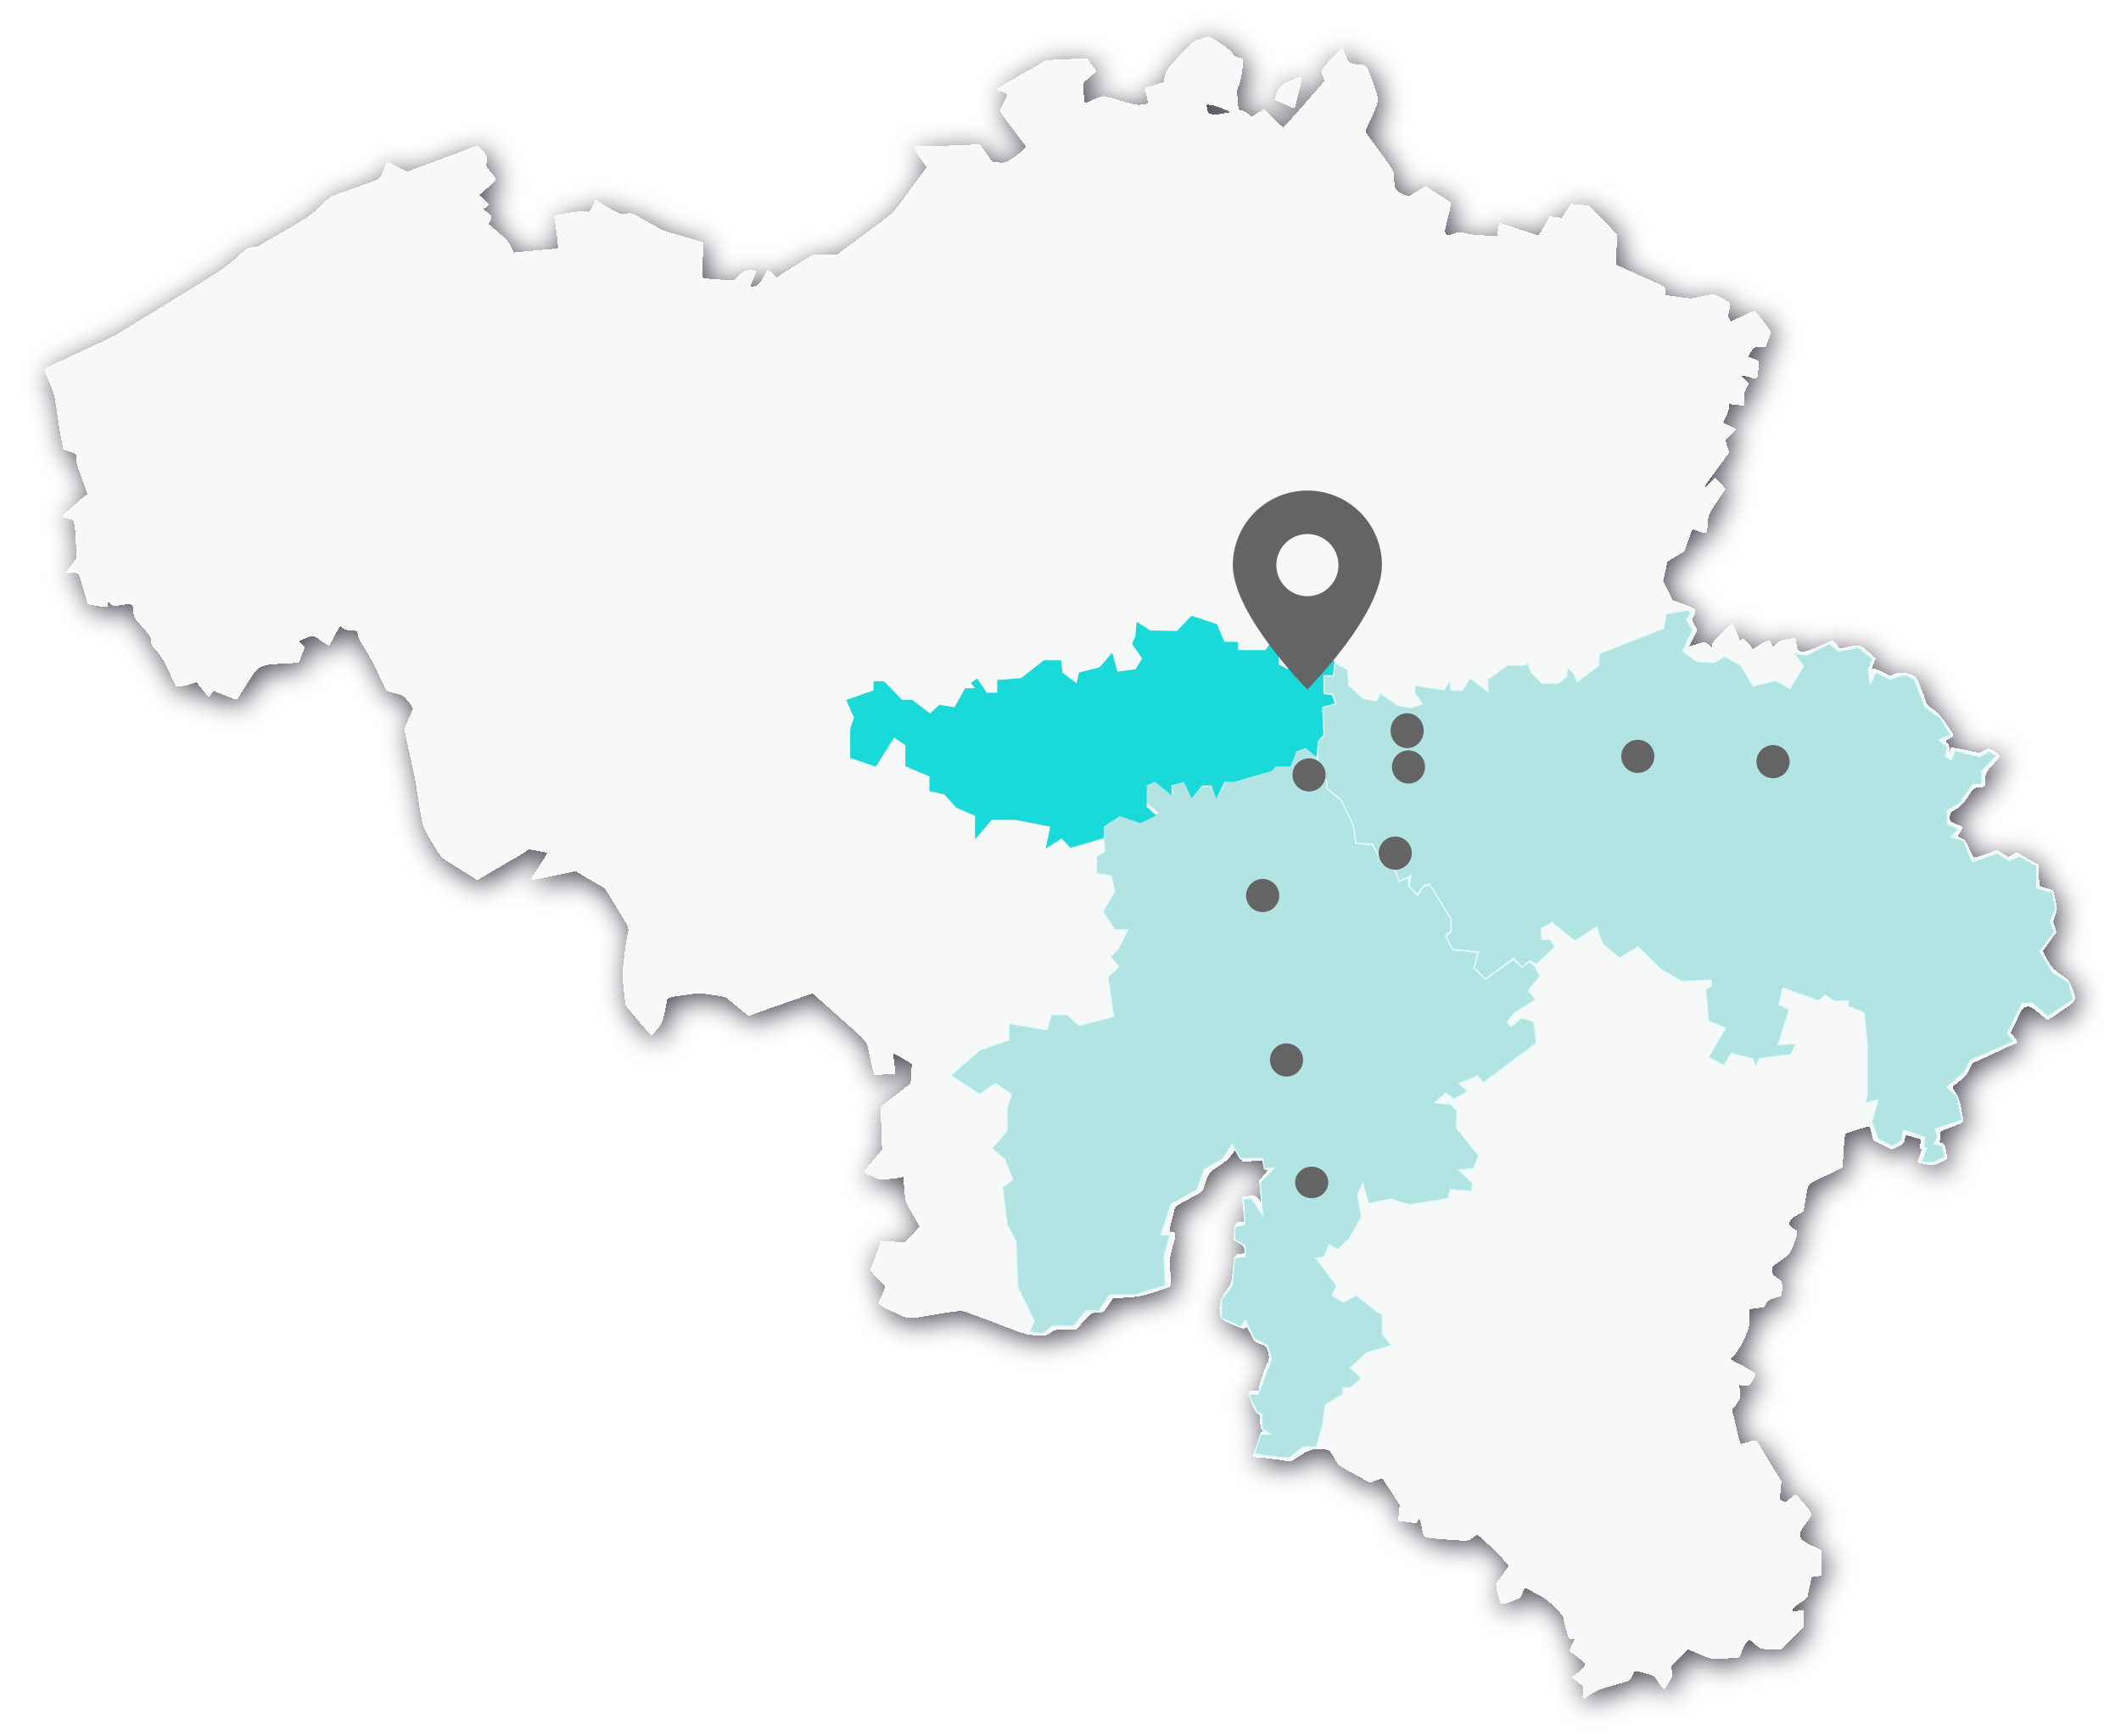
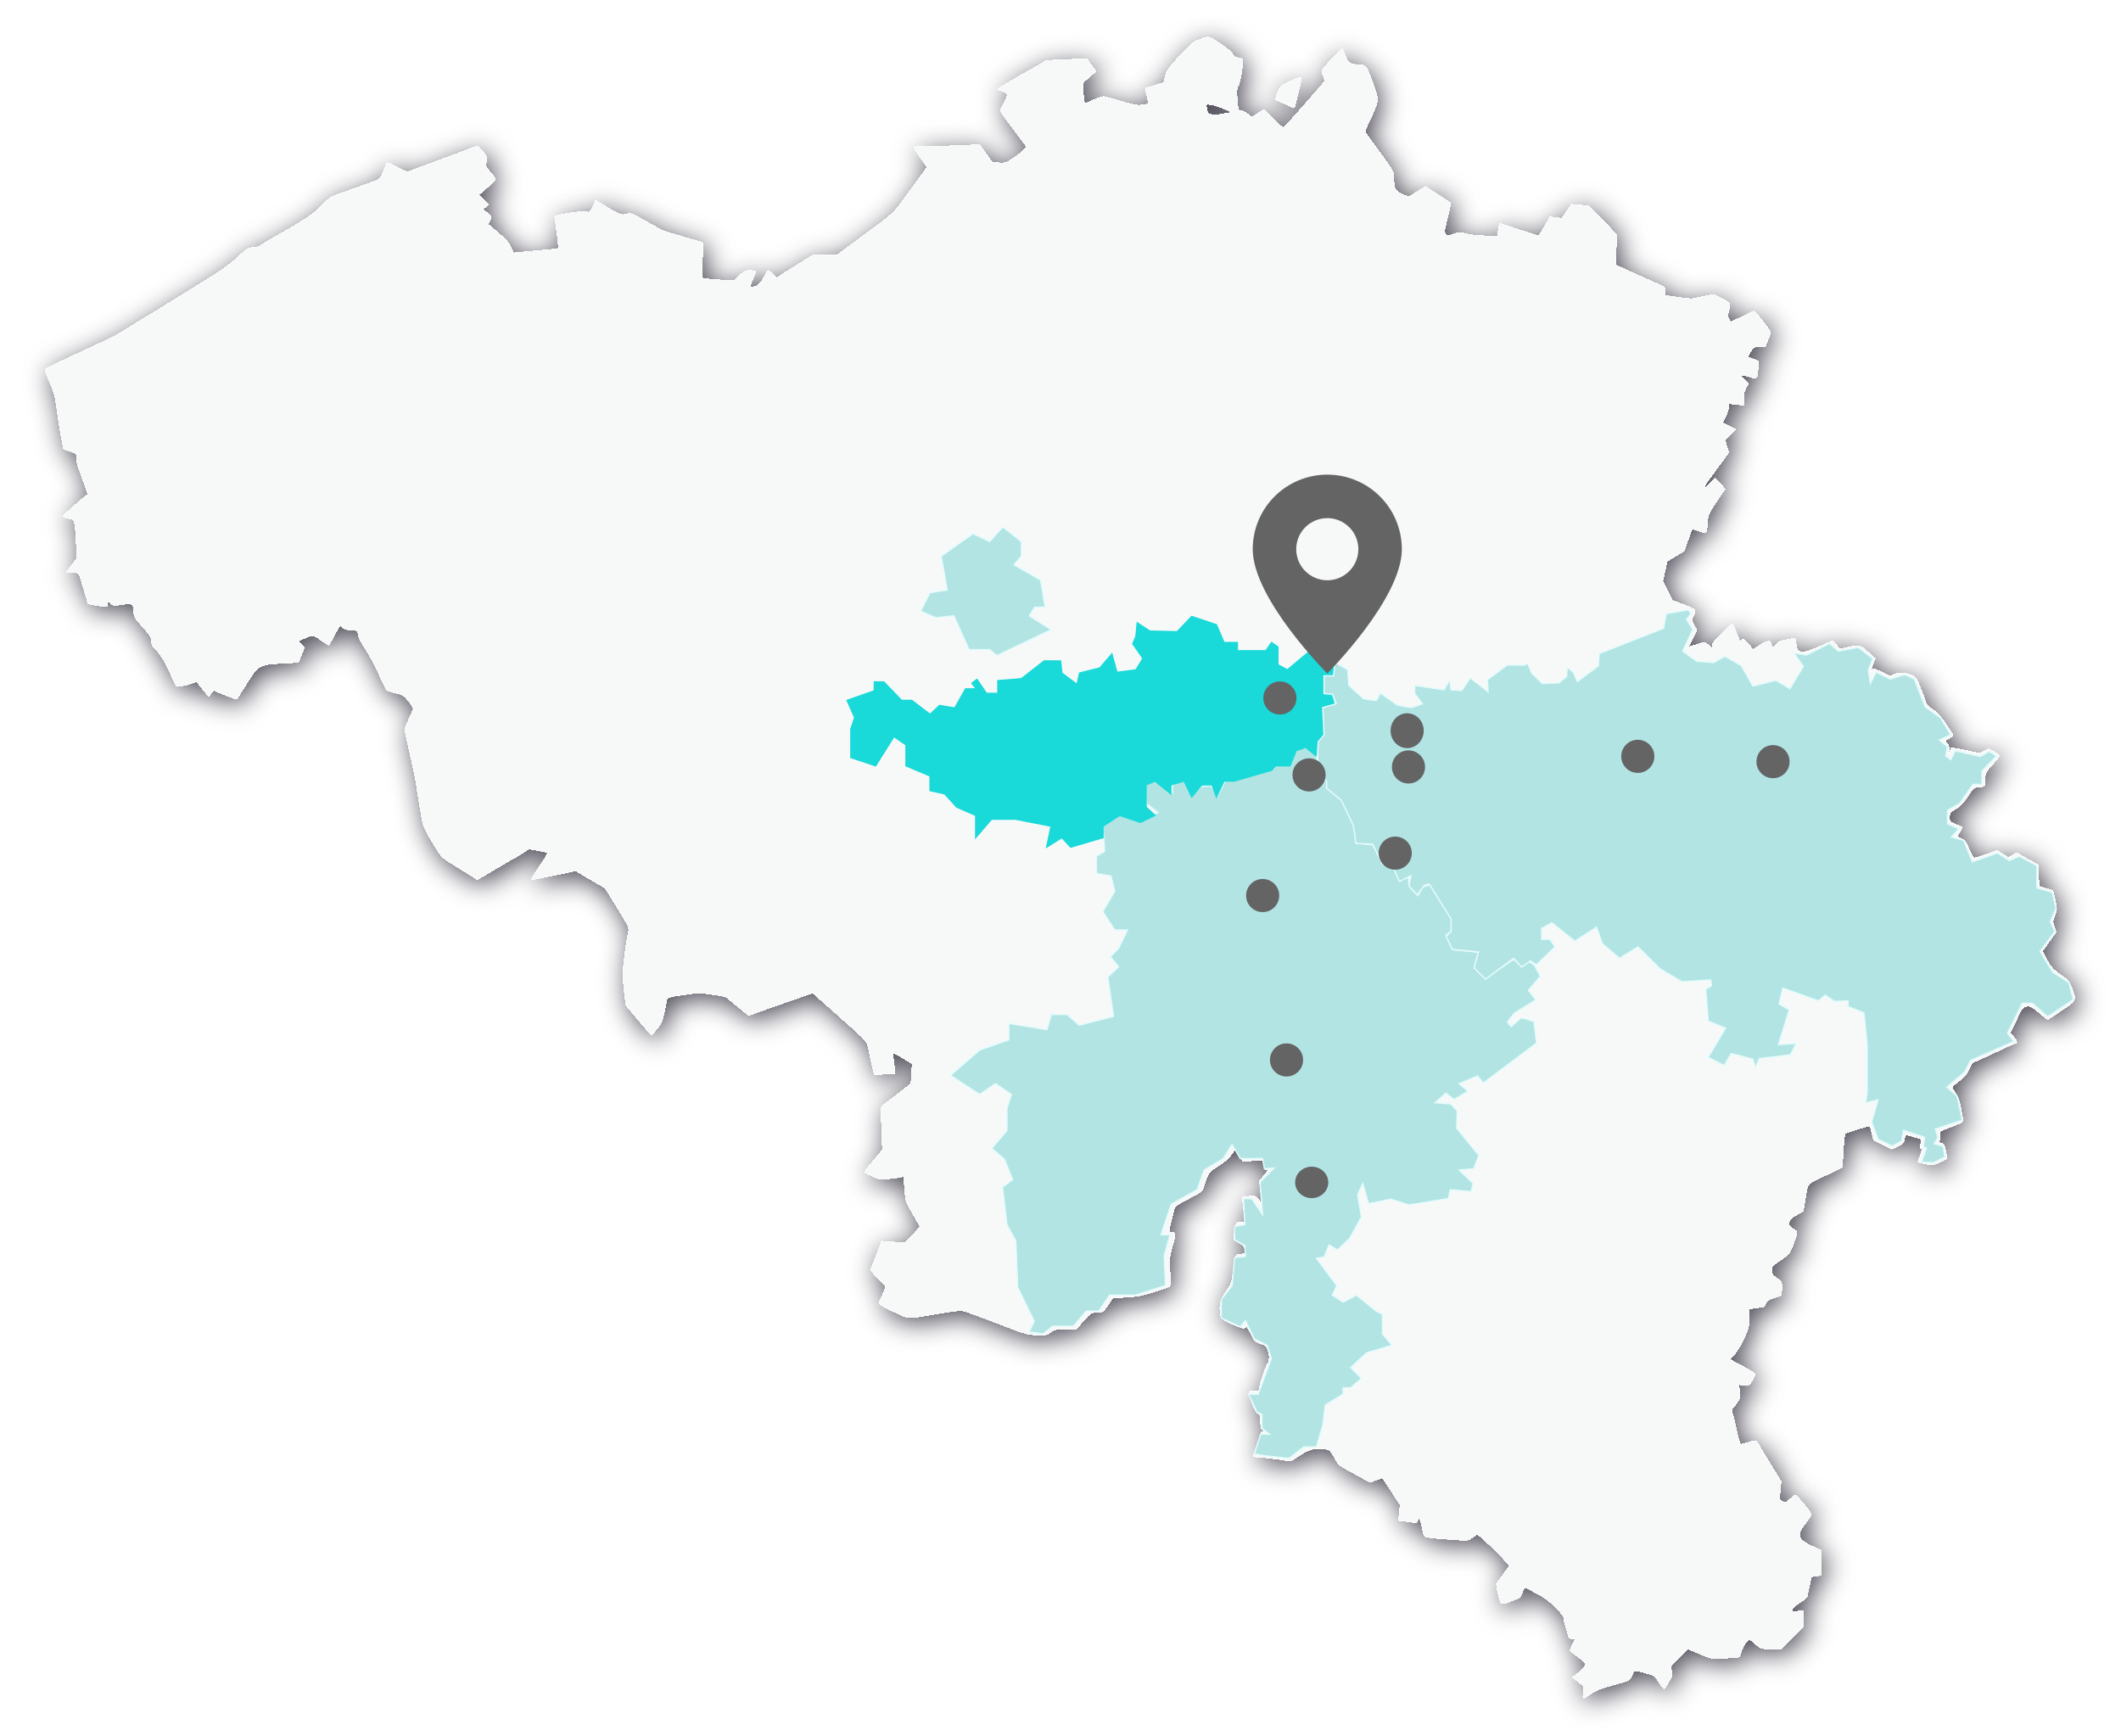
<svg xmlns="http://www.w3.org/2000/svg" width="1600" height="1309" viewBox="0 0 1600 1309" fill="none">
-   <g filter="url(#filter0_d_570_11)">
+   <g filter="url(#filter0_d_816_55)">
    <path fill-rule="evenodd" clip-rule="evenodd" d="M964 69.238C965.452 65.436 966.259 64.726 972.375 61.865C979.878 58.357 981.537 57.972 981.536 59.739C981.535 60.992 976.748 80.865 976.349 81.275C976.223 81.405 973.455 80.221 970.199 78.643C966.943 77.064 963.854 75.774 963.336 75.774C961.989 75.774 962.166 74.043 964 69.238Z" fill="#F7F9F9" />
    <path fill-rule="evenodd" clip-rule="evenodd" d="M904.145 30.159C899.934 31.849 897.337 34.057 889.65 42.482C881.768 51.123 880.103 53.509 879.132 57.562L877.977 62.375L871.134 64.423C867.37 65.55 864.187 66.55 864.06 66.647C863.933 66.743 864.482 69.329 865.279 72.392C866.078 75.455 866.563 78.129 866.358 78.333C866.153 78.538 863.879 78.955 861.304 79.259C857.558 79.704 854.409 79.124 845.553 76.358C839.464 74.458 833.585 72.902 832.487 72.902C831.39 72.902 827.705 74.152 824.299 75.681L818.106 78.46L817.51 74.112C816.656 67.88 816.775 61.627 817.755 61.255C818.218 61.08 820.394 59.301 822.591 57.303L826.586 53.671L823.19 49.044L819.795 44.418L804.716 44.901C796.422 45.166 789.206 45.717 788.679 46.125C788.153 46.532 785.531 48.092 782.854 49.593C764.224 60.031 752.794 66.772 752.791 67.322C752.79 67.674 754.05 68.241 755.593 68.58C760.554 69.669 760.907 71.189 757.64 77.386C756.027 80.448 754.705 83.254 754.704 83.622C754.703 83.989 759.186 90.236 764.666 97.502L774.631 110.715L772.328 113.156C771.061 114.498 767.546 117.298 764.517 119.378C759.511 122.815 758.529 123.134 753.745 122.879L748.481 122.598L743.695 115.827L738.91 109.055L728.382 109.641C722.591 109.963 711.5 110.23 703.736 110.232C693.9 110.235 689.619 110.564 689.619 111.316C689.619 111.91 691.772 115.3 694.404 118.852C697.036 122.403 699.19 125.657 699.19 126.082C699.19 126.508 696.894 129.902 694.087 133.624C691.281 137.346 685.605 145.048 681.471 150.74C674.026 160.993 673.758 161.235 652.648 176.826L631.34 192.563H622.271H613.201L605.229 197.47C600.845 200.169 594.687 204.04 591.546 206.071L585.834 209.765L582.707 206.734C580.987 205.067 579.429 203.889 579.243 204.116C579.058 204.343 577.541 206.957 575.871 209.924C572.97 215.081 571.095 216.449 566.882 216.482C565.389 216.494 565.462 215.946 567.6 211.112C568.909 208.15 569.98 205.35 569.98 204.889C569.98 204.428 568.167 204.051 565.949 204.051C562.527 204.051 561.321 204.635 557.979 207.916L554.042 211.782L542.46 211.127C536.09 210.767 530.425 210.193 529.872 209.85C529.174 209.419 529.146 205.287 529.781 196.407C530.284 189.355 530.525 183.414 530.315 183.205C530.105 182.995 528.499 182.451 526.747 181.997C524.994 181.543 520.546 180.239 516.861 179.101C513.176 177.963 507.792 176.388 504.897 175.602C502.002 174.816 499.202 173.85 498.676 173.456C498.149 173.061 494.704 171.112 491.019 169.124C487.334 167.137 482.433 164.415 480.126 163.077C476.456 160.947 475.479 160.765 472.283 161.618C468.496 162.63 466.666 161.847 452.507 153.159L449.409 151.258L448.235 153.961C445.79 159.599 444.548 160.957 442.827 159.881C440.875 158.663 418.173 162.061 418.461 163.53C419.415 168.398 421.664 187.103 421.336 187.431C421.101 187.666 415.796 188.267 409.545 188.768C403.294 189.27 395.745 189.949 392.771 190.277L387.362 190.874L385.447 186.544C384.093 183.482 381.282 180.309 375.853 175.715L368.174 169.216L369.657 166.349C371.122 163.513 371.099 163.449 367.579 160.625L364.019 157.769L366.264 156.071L368.509 154.373L364.858 150.629L361.206 146.884L367.49 141.366C370.946 138.332 373.773 135.532 373.773 135.144C373.773 134.755 371.987 132.409 369.805 129.929C366.074 125.69 365.896 125.225 366.834 122.166C367.751 119.178 367.556 118.557 364.454 114.575C362.595 112.188 360.674 110.236 360.184 110.236C359.694 110.236 357.275 111.068 354.808 112.085C352.342 113.101 343.002 116.605 334.053 119.871C311.56 128.081 308.516 129.238 307.977 129.776C307.718 130.035 304.122 128.544 299.984 126.464C295.846 124.383 292.295 122.681 292.09 122.681C291.886 122.681 290.794 125.218 289.664 128.318C287.319 134.752 286.828 135.257 280.934 137.318C278.565 138.146 273.612 139.94 269.927 141.304C266.242 142.668 259.997 144.891 256.049 146.244C249.701 148.419 248.151 149.464 242.649 155.276C236.693 161.568 229.714 166.173 205.322 179.903C202.953 181.236 199.515 183.338 197.683 184.574C195.637 185.951 192.944 186.819 190.711 186.819C187.493 186.819 186.156 187.677 179.142 194.238C173.595 199.427 166.339 204.633 155.007 211.555C146.095 216.998 132.343 225.5 124.447 230.448C116.551 235.396 109.229 239.884 108.176 240.422C107.123 240.959 102.17 243.99 97.169 247.157C88.198 252.839 85.411 254.309 71.311 260.801C67.371 262.616 60.703 265.711 56.492 267.682C52.281 269.652 45.498 272.824 41.418 274.732C37.337 276.639 34 278.64 34 279.176C34 279.713 35.699 284.029 37.776 288.769C40.899 295.897 41.826 299.537 43.139 309.831C44.012 316.676 45.459 325.937 46.354 330.413L47.981 338.55L52.955 340.345C57.763 342.08 57.928 342.261 57.928 345.787C57.928 347.792 58.401 350.647 58.979 352.129C61.128 357.643 66.459 372.931 66.265 373.022C64.508 373.853 47.878 388.475 47.878 389.19C47.878 389.736 49.657 390.534 51.833 390.965C56.563 391.9 56.573 391.932 57.528 409.116L58.195 421.12L54.266 426.263L50.338 431.407L54.952 431.691C59.473 431.97 59.589 432.056 60.738 435.999C61.382 438.212 62.947 443.477 64.216 447.7L66.523 455.377L72.728 456.555C80.716 458.07 80.898 458.057 80.898 455.977C80.898 453.219 81.952 452.853 83.695 455.006C85.195 456.858 85.719 456.919 91.894 455.957C99.863 454.717 100.998 455.366 100.998 461.163C100.998 464.954 101.581 465.968 107.675 472.773C113.257 479.004 114.357 480.785 114.375 483.624C114.392 486.339 115.189 487.778 118.347 490.803C121.89 494.198 125.526 500.769 131.683 514.906C132.956 517.828 133.233 517.961 136.873 517.394C138.987 517.065 142.44 516.195 144.546 515.46L148.374 514.125L151.246 517.705C152.825 519.674 154.864 522.171 155.779 523.253L157.441 525.221L159.244 522.92L161.048 520.617L169.452 524.083C174.074 525.989 178.122 527.383 178.448 527.182C178.774 526.98 182.212 521.7 186.087 515.447C194.673 501.596 195.354 501.212 213.043 500.26L225.071 499.613L227.353 493.867L229.636 488.119L227.024 485.872L224.413 483.626L228.028 482.083C236.51 478.463 235.821 478.438 241.869 482.589C244.964 484.713 247.691 486.451 247.93 486.451C248.169 486.451 249.628 483.973 251.172 480.946C252.716 477.918 254.622 474.586 255.407 473.54C256.803 471.679 256.876 471.677 258.815 473.432C260.117 474.61 262.361 475.263 265.362 475.334C269.818 475.439 269.935 475.518 270.234 478.655C270.415 480.546 272.34 484.441 274.913 488.122C277.317 491.563 281.819 499.809 284.919 506.448C288.018 513.087 290.905 519.153 291.333 519.926C291.762 520.7 294.873 521.933 298.247 522.665C303.768 523.865 304.766 524.465 308.211 528.659C310.317 531.223 311.9 534.033 311.73 534.902C311.558 535.772 309.992 539.472 308.248 543.123C305.177 549.553 305.115 549.918 306.283 554.723C306.945 557.451 308.238 563.345 309.155 567.82C310.072 572.295 311.442 578.542 312.198 581.701C312.955 584.86 313.95 590.245 314.411 593.667C314.872 597.089 316.175 605.274 317.309 611.855C319.327 623.589 319.499 624.042 326.177 635.144C332.822 646.194 333.173 646.584 340.698 651.259C344.939 653.895 351.046 657.699 354.267 659.712L360.124 663.374L369.415 657.957C374.526 654.977 380.289 651.562 382.223 650.366C384.155 649.171 386.383 647.904 387.173 647.553C387.962 647.2 390.938 645.43 393.784 643.617L398.96 640.321L405.748 641.519C409.482 642.177 412.838 642.893 413.208 643.109C413.577 643.324 410.9 647.884 407.259 653.24C403.619 658.596 400.789 663.128 400.972 663.312C401.283 663.622 410.498 661.857 427.233 658.284L434.275 656.78L445.418 663.305L456.563 669.831L465.722 684.639C474.248 698.427 474.827 699.678 474.109 702.798C472.512 709.732 470 729.34 470.001 734.867C470.001 738.026 470.504 744.559 471.121 749.384L472.24 758.159L481.482 769.248C486.565 775.348 491.005 780.331 491.35 780.321C492.154 780.299 497.583 773.748 498.873 771.244C499.859 769.329 501.407 762.878 502.479 756.22C503.144 752.092 502.929 752.184 516.709 750.164C525.026 748.945 528.539 748.847 534.415 749.673C546.878 751.424 547.579 751.595 549.474 753.334C550.488 754.265 554.365 757.478 558.091 760.476L564.865 765.928L571.491 763.483C575.134 762.138 581.131 760.021 584.815 758.778C588.5 757.535 596.362 754.797 602.285 752.693L613.055 748.866L629.458 763.406C656.62 787.481 653.835 784.159 656.092 795.176C657.171 800.441 658.411 806.041 658.849 807.621L659.643 810.493L667.214 810.172C671.377 809.996 674.926 809.71 675.1 809.536C675.275 809.362 674.917 805.916 674.305 801.877C673.692 797.838 673.349 794.377 673.541 794.185C673.916 793.809 675.165 794.463 683.076 799.176L688.183 802.218L687.704 809.843L687.226 817.468L677.176 825.345C671.649 829.678 666.525 833.456 665.789 833.742C664.678 834.171 664.561 837.086 665.096 850.816L665.742 867.37L659.256 875.138C655.689 879.411 652.646 883.25 652.493 883.668C652.341 884.086 653.849 885.161 655.843 886.056C657.838 886.951 660.418 888.147 661.577 888.714C663.561 889.683 672.11 889.286 679.022 887.903L681.768 887.353L682.469 896.788C683.159 906.059 683.267 906.386 688.764 915.793L694.357 925.364L688.399 931.434L682.44 937.504L673.782 936.897L665.125 936.289L662.495 943.273C661.049 947.114 659.238 951.672 658.471 953.401C657.705 955.13 657.077 957.081 657.077 957.738C657.077 958.395 659.599 961.429 662.683 964.48L668.288 970.029L666.954 973.899C666.221 976.028 665.002 978.967 664.246 980.431C662.537 983.734 662.373 983.593 675.044 989.72C686.025 995.03 683.983 994.906 703.975 991.485C724.361 987.997 725.229 987.952 730.841 990.075C733.699 991.157 737.115 992.402 738.431 992.841C741.477 993.858 750.407 997.248 763.794 1002.47C772.021 1005.68 775.912 1006.66 781.597 1006.96C788.178 1007.32 789.217 1007.12 792.498 1004.89C795.662 1002.74 797.123 1002.43 803.957 1002.43H811.789L817.284 996.207C822.595 990.193 822.933 989.984 827.326 989.984C831.785 989.984 831.945 989.878 835.65 984.48L839.429 978.976L849.467 978.443C857.354 978.025 861.797 977.176 870.198 974.477C876.079 972.589 881.413 970.721 882.051 970.327C882.91 969.796 883.04 966.924 882.552 959.222C882.052 951.315 882.234 947.632 883.314 943.802C887.172 930.119 887.189 929.675 883.855 929.675C881.589 929.675 881.531 928.256 883.495 920.644C884.318 917.451 885.288 913.62 885.649 912.132C886.196 909.872 887.993 908.553 896.559 904.115C905.828 899.313 906.916 898.47 907.885 895.332C911.086 884.978 911.898 883.807 918.939 879.404C922.863 876.95 926.859 873.529 928.401 871.304C929.869 869.185 931.334 867.452 931.658 867.453C931.981 867.454 933.459 869.377 934.943 871.726L937.641 875.997L945.179 875.415L952.718 874.834L953.329 877.604C954.403 882.473 954.599 882.76 956.376 882.084C957.404 881.692 956.499 883.335 954.108 886.196L950.127 890.962L950.955 898.112C952.14 908.355 952.132 908.383 949.222 904.896C946.69 901.863 946.38 901.758 941.925 902.426L937.271 903.124L937.895 909.459C938.239 912.944 938.771 917.194 939.078 918.906C939.622 921.936 939.548 922.017 936.245 922.017C932.489 922.017 932.287 922.35 931.297 930.183L930.688 934.998L934.476 937.128C938.334 939.296 939.424 940.835 939.424 944.113C939.424 945.566 938.739 945.949 936.138 945.949C933.828 945.949 932.714 946.446 932.381 947.624C931.541 950.608 930.808 954.901 929.945 961.891C929.22 967.751 928.533 969.487 925.171 973.939C920.943 979.541 919.51 985.094 920.682 991.34C921.278 994.518 921.892 995.024 929.526 998.617C935.992 1001.66 938.017 1002.24 939.079 1001.36C940.703 1000.01 940.526 999.835 943.541 1005.84C946.414 1011.56 947.419 1012.51 951.866 1013.65C954.495 1014.32 955.462 1015.21 956.359 1017.8C957.934 1022.35 957.873 1026.51 956.197 1028.91C954.606 1031.18 949.983 1045.09 949.964 1047.66C949.955 1048.98 949.122 1049.34 946.02 1049.34C942.22 1049.34 942.108 1049.43 942.697 1051.97C944.227 1058.57 947.397 1065.58 949.1 1066.12C950.578 1066.59 950.909 1067.64 950.909 1071.83C950.909 1075.22 951.42 1077.47 952.413 1078.47C953.705 1079.76 953.716 1079.97 952.497 1079.97C951.566 1079.97 950.856 1081.37 950.434 1084.04C950.081 1086.28 948.737 1090.17 947.448 1092.69C946.159 1095.22 945.36 1097.7 945.671 1098.2C945.982 1098.7 947.921 1099.12 949.98 1099.12C952.038 1099.12 958.228 1099.78 963.734 1100.6L973.747 1102.09L980.274 1097.77C987.368 1093.07 992.25 1091.79 999.175 1092.83C1003.28 1093.45 1003.66 1093.78 1006.64 1099.27C1009.46 1104.5 1010.48 1105.45 1016.95 1108.92C1020.9 1111.04 1026.21 1113.96 1028.75 1115.41L1033.38 1118.04L1038.14 1116.3L1042.91 1114.55L1049.58 1124.78L1056.25 1135.01L1055.64 1140.92L1055.03 1146.83L1059.68 1147.42C1062.23 1147.75 1065.35 1148.16 1066.6 1148.35C1068.19 1148.58 1069.01 1148.13 1069.34 1146.87C1070.43 1142.71 1071.48 1145.06 1073.95 1157.2C1074.43 1159.56 1076.07 1159.87 1095.91 1161.3C1106.97 1162.1 1107.5 1162.05 1110.27 1159.99C1111.85 1158.82 1113.62 1157.57 1114.21 1157.22C1115.27 1156.6 1138.5 1179.4 1138.5 1181.06C1138.5 1181.62 1129.76 1193.85 1129.03 1194.3C1128.63 1194.55 1129.19 1198.22 1130.28 1202.45C1132.5 1211.11 1131.69 1210.78 1141.61 1207.02C1146.35 1205.22 1147.27 1204.46 1148.2 1201.56C1149.77 1196.66 1149.77 1196.67 1153.27 1198.64C1155.04 1199.63 1159.07 1201.79 1162.21 1203.42C1168.58 1206.74 1179.66 1217.54 1179.66 1220.44C1179.66 1221.44 1180.27 1224.17 1181.01 1226.5C1181.76 1228.83 1182.63 1231.93 1182.95 1233.37C1183.39 1235.38 1184.08 1236.01 1185.9 1236.01C1187.2 1236.01 1188.27 1236.14 1188.27 1236.31C1188.27 1236.47 1187.37 1238.47 1186.27 1240.75L1184.27 1244.89L1186.99 1247.13C1188.48 1248.36 1191.1 1250.35 1192.81 1251.54C1197.28 1254.67 1196.87 1257.1 1191.14 1261.47C1188.51 1263.48 1186.36 1265.17 1186.36 1265.22C1186.36 1265.28 1188.32 1266.8 1190.72 1268.6C1195.08 1271.86 1195.09 1271.88 1194.46 1276.44C1194.12 1278.95 1194.15 1281 1194.53 1281C1194.91 1281 1197.3 1279.51 1199.83 1277.69C1204.09 1274.63 1206.82 1273.65 1224.44 1268.82C1228.97 1267.58 1229.67 1267.04 1231.03 1263.64C1232.72 1259.41 1232.64 1259.41 1243.53 1262.48C1248.02 1263.75 1248.85 1264.42 1251.61 1269.04C1253.3 1271.87 1255.01 1273.98 1255.4 1273.74C1255.79 1273.5 1257.43 1271 1259.03 1268.19C1261.66 1263.6 1261.85 1262.75 1260.87 1259.95C1259.8 1256.87 1259.88 1256.73 1266.51 1250.21L1273.24 1243.6L1276.46 1244.98C1292.74 1251.97 1290.91 1251.56 1301.89 1250.69L1312.02 1249.89L1313.9 1244.62C1314.93 1241.73 1316.72 1238.64 1317.88 1237.77C1319.91 1236.25 1320.15 1236.33 1324.16 1239.93C1328.29 1243.62 1328.42 1243.67 1336.09 1243.67H1343.84L1352.2 1235.27L1360.55 1226.87V1220.8V1214.73L1356.24 1215.38C1352.45 1215.94 1351.94 1215.81 1351.94 1214.24C1351.94 1213.11 1354.03 1211.13 1357.68 1208.8C1360.84 1206.79 1363.42 1204.6 1363.42 1203.94C1363.42 1203.28 1364.1 1199.72 1364.94 1196.03L1366.45 1189.32L1370.2 1188.72L1373.95 1188.12L1373.95 1178.8L1373.95 1169.48L1366.69 1166.21C1356.12 1161.46 1355.07 1157.6 1361.99 1148.8C1364.36 1145.78 1366.29 1142.82 1366.29 1142.22C1366.29 1140.85 1355.6 1128.01 1354.38 1127.91C1353.87 1127.87 1352.05 1129.2 1350.33 1130.87C1347.51 1133.61 1346.96 1133.8 1344.7 1132.77C1342.24 1131.65 1342.22 1131.53 1342.87 1124.55L1343.53 1117.47L1335.53 1104.47C1331.13 1097.32 1326.97 1090.39 1326.28 1089.07C1324.81 1086.25 1324.88 1086.26 1318.83 1088.1C1316.25 1088.88 1313.69 1089.53 1313.15 1089.53C1312.61 1089.54 1311.39 1085.77 1310.43 1081.17C1309.47 1076.56 1308.11 1070.68 1307.4 1068.1L1306.12 1063.41L1309.5 1059.01C1312.67 1054.87 1312.85 1054.29 1312.29 1049.49L1311.7 1044.38L1315.64 1044.7C1319.39 1045.01 1319.67 1044.84 1321.87 1040.93C1323.14 1038.68 1324.18 1036.67 1324.18 1036.47C1324.18 1036.06 1310.88 1028.28 1310.19 1028.28C1309.95 1028.28 1308.69 1027.58 1307.39 1026.73L1305.02 1025.17L1308.47 1021.36C1310.37 1019.26 1313.6 1013.88 1315.66 1009.41C1318.92 1002.32 1319.4 1000.39 1319.4 994.316V987.352L1322.39 986.754C1324.03 986.424 1326.58 986.155 1328.05 986.155C1330.09 986.155 1331.02 985.485 1331.97 983.338C1332.93 981.156 1334.41 980.121 1338.51 978.751L1343.8 976.98L1344.09 972.1C1344.38 967.067 1343.98 966.427 1338.22 962.702C1337.41 962.175 1336.61 960.286 1336.44 958.504C1336.16 955.463 1336.55 954.985 1342.75 950.733C1349.87 945.851 1350.72 944.684 1353.94 935.395C1356 929.438 1356 929.27 1354.23 928.092C1349.2 924.753 1348.92 924.366 1349.58 921.753C1350.03 919.96 1351.76 918.291 1355.25 916.294L1360.28 913.418L1361.48 905.99C1363.64 892.593 1363.28 893.234 1370.65 889.688C1374.31 887.929 1380.1 885.089 1383.52 883.379L1389.74 880.269L1390.43 867.955C1390.81 861.183 1391.45 855.346 1391.87 854.984C1392.68 854.266 1408.6 849.263 1410.07 849.263C1410.57 849.263 1411.51 851.653 1412.16 854.575L1413.35 859.887L1420.21 863.262L1427.07 866.637L1431.51 864.653C1435.27 862.974 1436.04 862.156 1436.58 859.317C1436.92 857.473 1437.48 855.964 1437.82 855.964C1438.15 855.964 1440.93 856.666 1443.99 857.523L1449.54 859.084L1448.95 862.789C1448.56 865.244 1448.72 866.494 1449.44 866.494C1450.13 866.494 1449.84 868.267 1448.62 871.463C1447.59 874.196 1446.83 876.492 1446.95 876.566C1447.07 876.64 1449.59 877.222 1452.55 877.861C1457.58 878.947 1458.29 878.864 1463.42 876.594C1468.19 874.485 1468.85 873.881 1468.4 872.004C1468.11 870.816 1467.59 868.254 1467.24 866.308C1466.76 863.684 1466.07 862.692 1464.54 862.457C1463.25 862.258 1462.64 861.616 1462.91 860.727C1463.14 859.95 1463.29 857.951 1463.22 856.285C1463.12 853.453 1463.46 853.118 1468.54 851.172C1480 846.774 1481.19 846.13 1480.76 844.564C1480.52 843.726 1479.79 839.866 1479.13 835.985C1478.33 831.317 1477.02 827.593 1475.25 824.977C1473.77 822.803 1472.57 820.592 1472.57 820.066C1472.57 819.539 1474.9 817.439 1477.75 815.399C1481.73 812.549 1483.44 810.499 1485.15 806.56C1486.37 803.739 1487.65 801.423 1488 801.415C1488.35 801.406 1493.31 799.208 1499.01 796.531C1517.93 787.651 1519.31 787.039 1520.33 787.039C1522.11 787.039 1521.43 784.836 1518.8 782.091L1516.25 779.431L1520.95 769.439C1525.43 759.922 1525.81 759.431 1528.91 759.06C1531.73 758.723 1533 759.367 1538.17 763.76C1541.47 766.56 1544.42 768.851 1544.73 768.851C1545.03 768.851 1549.83 765.731 1555.4 761.918C1566.73 754.157 1566.4 754.938 1562.69 744.919C1561 740.35 1559.95 739.123 1554.79 735.65C1548.65 731.515 1546.79 729.365 1542.89 721.854L1540.61 717.455L1545.78 710.154L1550.95 702.852L1549.58 698.958C1548.33 695.421 1548.37 694.638 1550.03 690.429C1551.79 685.969 1551.79 685.531 1550.22 678.77L1548.59 671.744L1543.34 670.165L1538.09 668.585L1537.82 660.561L1537.55 652.538L1529.43 647.917L1521.3 643.296L1518.21 645.115L1515.12 646.933L1510.79 644.282L1506.46 641.63L1498.39 644.452C1493.96 646.005 1489.85 647.275 1489.27 647.275C1488.69 647.275 1486.95 644.292 1485.42 640.646C1483.18 635.343 1481.98 633.712 1479.42 632.493L1476.23 630.968L1478.21 627.76C1479.3 625.997 1480.19 624.376 1480.19 624.159C1480.19 623.942 1478.04 622.928 1475.4 621.907C1470.86 620.144 1470.62 619.871 1470.62 616.514C1470.62 613.307 1471.06 612.706 1475.34 610.072C1478.66 608.031 1481.36 605.175 1484.43 600.472C1488.6 594.084 1488.98 593.764 1492.87 593.483L1496.94 593.188L1497.22 587.904C1497.48 583.007 1497.88 582.2 1502.7 576.895C1505.56 573.747 1507.91 570.711 1507.92 570.15C1507.94 569.589 1506.24 568.172 1504.16 567L1500.37 564.87L1496.62 566.782C1494.56 567.835 1492.71 568.541 1492.51 568.351C1491.96 567.826 1472.39 563.808 1472.1 564.16C1471.95 564.331 1471.34 565.762 1470.74 567.342C1469.66 570.165 1469.65 570.148 1470.1 566.418C1470.45 563.535 1470.12 562.144 1468.7 560.639C1466.85 558.662 1466.85 558.65 1470.19 556.852C1472.03 555.859 1473.42 554.787 1473.28 554.468C1473.13 554.15 1470.69 550.406 1467.85 546.149C1464.34 540.897 1461.21 537.444 1458.1 535.41C1455.58 533.761 1453.26 531.44 1452.93 530.252C1452.6 529.064 1451.53 526.154 1450.54 523.785C1449.56 521.416 1447.99 517.511 1447.06 515.107C1445.69 511.534 1444.67 510.444 1441.48 509.124C1436.68 507.14 1432.14 507.065 1428.57 508.914C1426.04 510.224 1425.49 510.129 1420.31 507.478C1413.91 504.209 1412.26 503.973 1412.16 506.314C1412.11 507.427 1411.91 507.564 1411.58 506.723C1411.3 506.026 1411.83 503.465 1412.76 501.03L1414.45 496.605L1410.23 492.893C1402.74 486.298 1403.05 486.398 1395.05 488.058L1387.92 489.538L1385.16 486.455L1382.41 483.373L1372.24 487.853C1358.28 494.002 1354.87 493.305 1354.82 484.297C1354.81 481.303 1354.42 481.229 1346.86 482.748C1342.98 483.527 1341.05 484.47 1339.98 486.098C1338.07 489.013 1336.81 488.972 1336.06 485.972C1335.25 482.752 1333.23 482.948 1327.36 486.815L1322.45 490.052L1318.87 485.855C1316.03 482.521 1315.02 481.883 1313.97 482.755C1313.24 483.358 1312.53 483.682 1312.38 483.476C1312.14 483.131 1309.98 477.856 1307.75 472.167C1306.87 469.909 1306.65 470.042 1299.24 477.41C1294.11 482.512 1291.64 485.69 1291.64 487.185V489.4L1289.02 486.968C1285.9 484.076 1286.79 484.133 1279.47 486.359L1273.53 488.167L1276.77 481.728L1280.01 475.29L1277.79 471.371C1275.9 468.041 1275.75 467.186 1276.81 465.679C1277.49 464.705 1278.2 462.89 1278.38 461.647C1278.69 459.601 1277.9 459.078 1270.05 456.108L1261.37 452.83L1257.81 445.621L1254.24 438.412L1255.95 430.808L1257.66 423.206L1263.99 419.442L1270.32 415.68L1273.4 407.15L1276.47 398.62L1281.33 400.465C1284 401.479 1286.5 401.963 1286.89 401.541C1287.29 401.119 1287.78 397.896 1287.99 394.379C1288.35 388.331 1288.72 387.464 1294.81 378.405L1301.25 368.827L1297.55 364.818L1293.84 360.808L1290.02 364.909C1284.85 370.452 1284.04 368.33 1288.87 361.9C1291.01 359.06 1295.28 353.254 1298.37 348.996L1303.99 341.254L1302.59 336.6L1301.19 331.945L1305.15 327.906L1309.11 323.868L1304.2 321.378L1299.28 318.887L1301.68 314.151C1303 311.546 1304.08 308.282 1304.08 306.897V304.378L1309.92 305.056L1315.76 305.734L1315.42 301.01C1315.18 297.624 1315.63 295.273 1317 292.701L1318.92 289.114L1315.86 286.37C1313.38 284.142 1313.11 283.558 1314.42 283.265C1315.32 283.067 1317.75 283.483 1319.83 284.19C1325.41 286.082 1326.1 285.449 1326.1 278.416V272.308L1322.18 270.771L1318.27 269.233L1320.44 265.36C1322.5 261.706 1322.87 261.488 1327.05 261.488H1331.49L1333.58 256.444C1334.73 253.67 1335.67 251.1 1335.67 250.735C1335.67 249.795 1324.01 234.676 1323.31 234.721C1323 234.742 1318.87 236.637 1314.13 238.931L1305.52 243.104L1304.21 240.661C1303.19 238.748 1303.14 237.449 1303.97 234.666C1305.65 229.06 1305.4 228.6 1298.8 225.245L1292.56 222.073L1284.68 223.705C1280.35 224.602 1276.37 225.389 1275.85 225.453C1275.32 225.518 1270.69 224.981 1265.56 224.261L1256.23 222.95V219.826C1256.23 216.77 1256 216.601 1245.94 212.204C1240.28 209.73 1231.82 205.935 1227.15 203.768L1218.65 199.829L1219.12 188.447L1219.59 177.066L1208.96 166.217L1198.32 155.368L1191.95 154.753L1185.58 154.138L1181.9 159.434L1178.22 164.73L1173.78 164.178L1169.34 163.626L1165.27 170.676C1163.03 174.553 1161.08 177.859 1160.95 178.024C1160.82 178.188 1154.29 176.141 1146.43 173.477C1138.56 170.812 1131.88 168.631 1131.58 168.631C1131.27 168.631 1130.72 170.811 1130.36 173.476L1129.69 178.32L1119.5 177.931C1113.9 177.717 1107.47 176.955 1105.23 176.236C1101.63 175.084 1100.62 175.124 1096.72 176.571C1093.39 177.807 1091.97 177.945 1090.99 177.134C1089.32 175.749 1089.35 174.143 1091.19 167.157C1092.01 164.019 1093.04 159.587 1093.47 157.309L1094.26 153.166L1084.84 146.953L1075.42 140.74L1071.02 143.438C1068.6 144.921 1065.67 146.727 1064.5 147.452C1062.62 148.614 1061.79 148.502 1057.46 146.495C1052.12 144.024 1051.44 142.543 1051.42 133.42C1051.41 129.737 1050.44 128.026 1041.93 116.541C1036.72 109.512 1031.74 102.675 1030.87 101.348C1029.34 99.007 1029.44 98.623 1034.28 88.551C1037.59 81.662 1039.23 77.04 1039.17 74.817C1039.11 72.974 1037.14 66.512 1034.79 60.457C1030.81 50.228 1030.32 49.431 1027.8 49.202C1016.99 48.218 1017.3 48.388 1014.83 42.215L1012.55 36.511L1005.88 43.459C996.189 53.547 996.503 52.986 998.231 57.125C999.044 59.069 999.466 61.054 999.169 61.533C998.137 63.206 968.935 96.358 968.281 96.601C967.919 96.736 964.459 93.661 960.592 89.768L953.563 82.689L948.908 85.584L944.251 88.478L940.945 85.956C939.125 84.568 936.806 83.432 935.791 83.432C934.162 83.432 933.866 82.463 933.277 75.214C932.731 68.478 932.889 66.572 934.149 64.646C935.386 62.759 937.468 50.82 937.502 45.423C937.507 44.789 935.968 43.98 934.084 43.627C931.77 43.194 930.32 42.24 929.613 40.69C928.323 37.858 913.813 27.864 911.189 28.001C910.136 28.056 906.966 29.027 904.145 30.159ZM910.697 84.034C910.69 83.44 910.408 81.921 910.07 80.658C909.477 78.44 909.597 78.381 913.673 78.88C915.992 79.165 920.473 80.596 923.631 82.058L929.374 84.72L922.674 86.002C915.762 87.324 910.727 86.496 910.697 84.034Z" fill="#F7F9F9" />
  </g>
  <path d="M987.349 564L993.091 568.79L994.527 581.723L1001.23 588.908V594.177L1013.19 604.715L1022.28 623.396L1022.76 635.85L1035.68 637.287L1043.33 652.136L1059.6 646.867L1052.42 654.052L1056.73 664.111L1062.47 661.237L1062.95 668.422L1069.65 675.607L1073 668.901L1079.22 667.464L1095.49 693.809L1095.01 702.431L1090.7 705.305L1095.97 716.322L1115.11 718.238L1112.24 730.213L1120.85 737.877L1141.9 723.507L1147.65 728.776L1153.87 725.423L1157.69 728.297L1162 736.44L1152.91 746.978L1158.65 754.163L1142.38 764.222L1137.12 770.928L1139.99 774.281L1147.65 767.575L1157.22 770.449L1159.13 786.735L1118.94 816.912L1114.63 811.643L1100.75 817.391L1107.45 823.139L1096.92 829.366L1090.7 824.576L1082.57 831.76L1094.53 832.719L1099.32 837.987L1098.84 850.92L1115.59 871.517L1111.76 881.576L1100.75 882.534L1111.28 892.593L1109.84 898.82L1094.05 897.383L1092.62 904.089L1062.95 908.879L1049.08 904.568L1032.33 907.921L1028.02 892.593L1024.19 901.215L1027.06 917.98L1017.97 934.266L1008.88 942.888L1002.66 939.056L998.833 948.157L993.091 949.115L1008.4 969.712L1005.05 976.897L1013.19 982.166L1023.24 976.897L1038.07 988.872L1042.85 991.267V1006.12L1050.03 1014.74L1030.89 1020.49L1018.93 1031.5L1027.06 1039.65L1018.93 1046.83H1013.19V1051.62L999.79 1059.76L997.876 1075.09L993.091 1091.38H983.522L972.516 1100L954.333 1098.08L946.199 1096.65L950.984 1081.8H957.683L951.941 1077.49V1066.95L948.113 1065.03L941.892 1051.62H949.07L959.118 1024.8L955.769 1014.74L946.199 1009.95L939.5 996.057L935.672 1000.85L921.317 994.141V980.25L929.452 969.712L931.366 948.636L939.5 947.678L939.021 939.535L931.366 935.224V925.165L939.021 923.728L938.065 904.089H944.285L952.419 916.064L950.505 891.635L961.032 881.097L953.855 881.576L952.419 873.912H935.672L929.452 863.374L922.753 873.912L908.398 882.534L903.134 897.383L883.516 908.4L875.86 931.392H882.559L878.253 947.199L879.21 969.712L856.242 976.897H837.102L828.968 988.872H819.398L809.828 1000.37H794.038L786.86 1006.12L776.333 1004.68L780.161 996.536L767.72 971.149L766.285 936.182L759.586 923.728L756.237 895.467L763.892 889.719L757.672 874.391L748.102 866.248L759.586 852.836V836.072L762.935 825.534L750.973 817.391L739.011 825.534L717 811.164L739.011 792.004L761.022 784.34V771.886L789.731 776.676L793.081 765.18H805.043L814.134 773.323L839.973 766.617L835.667 736.919L843.801 729.255L837.581 721.591L843.801 715.364L850.5 701.473H840.93L831.839 687.582L840.93 672.254L838.059 660.758L827.054 658.842V645.909L833.274 642.077L831.839 621.48L844.758 612.858L859.591 619.085L873.468 612.858L864.855 606.152L863.898 591.303L871.075 588.908L884.473 598.009V592.261L893.086 586.034L898.828 600.404L906.484 593.219L913.661 592.74L918.446 600.404L924.667 588.429H931.366L957.204 579.807L962.946 576.454L972.038 577.412L978.737 564.958L987.349 564Z" fill="#B2E4E4" stroke="#E4FBFB" />
  <path d="M644.735 541.215L639 528.273L659.551 521.083V514.372H666.719L680.101 528.273H687.748L701.608 538.818L708.777 532.107L720.247 534.025L728.371 519.645H736.496L733.151 515.331L736.974 512.455L744.143 523H752.745V513.413L770.429 511.975L787.634 498.554H800.06L801.016 507.661L812.486 516.289L814.397 507.661L829.691 503.826L838.771 493.281L842.595 507.182L856.932 505.264L862.19 496.636L854.543 485.612L856.932 479.86L857.888 469.793L867.447 476.025L887.997 476.504L898.99 465L917.629 471.231L923.364 484.653H933.4V490.884H954.906L959.208 484.653L963.987 488.008V501.43L971.156 505.264L988.361 490.884H998.397L1007 499.992V510.537H998.397V523.479H1004.61L1007 533.545H998.397L1000.31 553.678L996.008 558.95L992.662 569.975L985.016 563.744L977.847 566.14L973.068 577.645H962.075L959.208 581L931.01 589.149H923.364L917.629 601.132L914.283 592.025H906.636L898.99 601.132L893.255 589.149L883.218 592.025V598.736L871.27 589.149L864.579 592.025V608.802L871.27 615.033L860.278 620.306L844.507 615.033L832.081 623.182V631.81L807.706 639L801.016 631.81L789.545 639L792.891 623.182L766.127 617.909H747.966L736.018 631.81V615.033L721.681 608.802L712.6 598.736L701.608 596.339V585.314L683.447 577.645V561.826L674.366 555.595L660.506 577.645L641.868 571.413V549.843L644.735 541.215Z" fill="#1AD9D9" stroke="#1AD9D9" />
  <path d="M1007 499.737L1016.63 505.003L1017.59 516.972L1028.66 527.026L1038.29 528.463L1041.18 522.718L1054.18 531.814L1064.77 533.729L1072.95 530.856L1067.18 523.196V516.972L1089.32 520.324L1093.65 512.664L1094.62 520.324L1102.8 520.803L1109.06 511.227L1122.54 521.76L1122.06 512.664L1136.98 501.652H1149.98L1152.39 500.216L1155.28 507.397L1163.46 515.536L1175.98 515.057L1181.75 510.27L1182.23 503.088L1187.05 507.397L1189.94 514.1L1205.82 502.131L1206.31 493.034L1254.93 473.884L1256.85 462.873L1273.7 460L1275.63 462.873L1272.26 467.181L1277.07 474.842L1269.37 491.119L1279.96 498.78L1292.96 499.737L1301.15 494.949L1313.66 502.131L1322.33 517.451L1339.66 513.142L1350.25 519.366L1360.36 502.61L1353.14 492.556L1362.77 493.992L1380.1 485.374L1386.84 491.119L1401.76 488.247L1412.83 496.865L1409.46 505.482L1410.91 515.536L1415.24 506.918L1425.83 512.185L1436.91 508.834L1444.13 512.185L1452.31 533.25L1463.86 541.389L1471.57 554.316L1462.9 558.146L1469.16 563.412L1467.72 570.115L1471.57 572.987L1474.94 566.285L1493.71 570.594L1500.45 566.763L1506.23 570.115L1495.16 581.605V591.659H1488.42L1478.31 606.022L1469.16 611.288V621.342L1477.83 625.172L1472.05 631.396L1481.2 633.79L1487.94 650.068L1506.71 643.365L1515.86 649.11L1523.08 645.759L1536.56 652.94V669.697L1548.11 673.048L1551 685.017L1546.67 695.071L1550.04 702.731L1538.97 717.573L1548.59 733.372L1560.63 741.032L1564 753.959L1544.74 766.885L1533.19 756.831H1525.49L1514.41 779.333L1519.23 785.557L1486.49 799.92L1482.16 808.537L1468.68 820.028L1476.38 826.73L1480.23 844.923L1460.01 851.626L1461.94 857.85L1459.05 862.637L1465.79 864.552L1467.23 872.691L1458.57 877L1449.42 876.521L1453.27 865.988L1450.87 865.031L1451.83 857.85L1435.94 852.583L1434.5 860.722L1427.28 864.552L1416.69 859.286L1411.87 846.359L1416.69 829.603L1407.06 831.997L1408.5 824.815V787.951L1406.09 764.013L1394.06 759.225V754.916L1383.95 755.395L1376.73 750.607L1371.91 754.916L1344.95 745.341L1342.07 757.31L1349.77 761.619L1341.58 787.951L1355.06 786.993L1350.73 795.611L1327.14 798.483L1324.25 805.665L1322.33 798.962L1305.96 794.653L1300.66 803.75L1288.63 797.526L1301.63 775.503L1288.63 770.237L1286.7 746.298L1291.04 743.426L1290.55 739.117L1268.89 740.553L1252.52 730.978L1235.67 714.222L1221.71 722.839L1208.71 711.828L1204.38 699.38L1188.01 709.913L1170.68 696.029L1162.98 700.338V708.476H1169.24L1173.09 714.222L1159.13 727.627L1154.31 724.754L1148.05 729.542L1141.8 722.839L1120.61 738.638L1111.95 730.021L1115.32 718.052L1095.58 716.137L1090.77 706.083L1094.62 702.731V693.156L1078.25 666.824L1074.4 667.782L1069.1 674.963L1062.84 668.261L1064.29 660.6L1055.62 664.909L1051.29 654.855L1058.51 646.716L1042.62 651.504L1035.4 636.662L1022.89 636.184L1020.96 622.778L1011.81 603.628L1000.74 594.532V589.265L994 582.084V566.763L994.481 559.582L998.814 554.316L997.851 533.729L1007.96 530.856L1005.07 523.675L998.814 523.196V509.791H1006.04L1007 499.737Z" fill="#B2E4E4" stroke="#E4FBFB" />
-   <path d="M930 426.25C930 411.332 935.926 397.024 946.475 386.475C957.024 375.926 971.332 370 986.25 370C1001.17 370 1015.48 375.926 1026.02 386.475C1036.57 397.024 1042.5 411.332 1042.5 426.25C1042.5 463.75 986.25 520 986.25 520C986.25 520 930 463.75 930 426.25ZM962.812 426.25C962.812 432.466 965.282 438.427 969.677 442.823C974.073 447.218 980.034 449.688 986.25 449.688C992.466 449.688 998.427 447.218 1002.82 442.823C1007.22 438.427 1009.69 432.466 1009.69 426.25C1009.69 420.034 1007.22 414.073 1002.82 409.677C998.427 405.282 992.466 402.812 986.25 402.812C980.034 402.812 974.073 405.282 969.677 409.677C965.282 414.073 962.812 420.034 962.812 426.25Z" fill="#646464" />
+   <path d="M945 414.25C945 399.332 950.926 385.024 961.475 374.475C972.024 363.926 986.332 358 1001.25 358C1016.17 358 1030.48 363.926 1041.02 374.475C1051.57 385.024 1057.5 399.332 1057.5 414.25C1057.5 451.75 1001.25 508 1001.25 508C1001.25 508 945 451.75 945 414.25ZM977.812 414.25C977.812 420.466 980.282 426.427 984.677 430.823C989.073 435.218 995.034 437.688 1001.25 437.688C1007.47 437.688 1013.43 435.218 1017.82 430.823C1022.22 426.427 1024.69 420.466 1024.69 414.25C1024.69 408.034 1022.22 402.073 1017.82 397.677C1013.43 393.282 1007.47 390.812 1001.25 390.812C995.034 390.812 989.073 393.282 984.677 397.677C980.282 402.073 977.812 408.034 977.812 414.25Z" fill="#646464" />
  <circle cx="952.5" cy="675.5" r="12.5" fill="#646464" />
  <circle cx="970.5" cy="799.5" r="12.5" fill="#646464" />
  <ellipse cx="989.5" cy="891.875" rx="12.5" ry="11.875" fill="#646464" />
  <ellipse cx="1061.5" cy="551.158" rx="12.5" ry="13.158" fill="#646464" />
  <circle cx="1052.5" cy="643.5" r="12.5" fill="#646464" />
  <circle cx="1337.5" cy="574.5" r="12.5" fill="#646464" />
  <circle cx="987.5" cy="584.5" r="12.5" fill="#646464" />
  <circle cx="1062.5" cy="578.5" r="12.5" fill="#646464" />
  <circle cx="1235.5" cy="570.5" r="12.5" fill="#646464" />
+   <path d="M710 419.5L714.5 445L701.5 447L694.5 461L706 466L719.5 464.5L731 490H746.5L752 494.5L793 475L776.5 464.5L780.5 458H788.5L785 437.5L765 426L770.5 419.5V408.5L756.5 397.5L746.5 408.5L734 402.5L710 419.5Z" fill="#B2E4E4" stroke="#E4FBFB" />
+   <circle cx="965.5" cy="526.5" r="12.5" fill="#646464" />
  <defs>
-     <filter id="filter0_d_570_11" x="17" y="12" width="1571" height="1293" filterUnits="userSpaceOnUse" color-interpolation-filters="sRGB">
+     <filter id="filter0_d_816_55" x="17" y="12" width="1571" height="1293" filterUnits="userSpaceOnUse" color-interpolation-filters="sRGB">
      <feFlood flood-opacity="0" result="BackgroundImageFix" />
      <feColorMatrix in="SourceAlpha" type="matrix" values="0 0 0 0 0 0 0 0 0 0 0 0 0 0 0 0 0 0 127 0" result="hardAlpha" />
      <feOffset dx="3" dy="4" />
      <feGaussianBlur stdDeviation="10" />
      <feComposite in2="hardAlpha" operator="out" />
      <feColorMatrix type="matrix" values="0 0 0 0 0.298 0 0 0 0 0.286 0 0 0 0 0.333 0 0 0 1 0" />
-       <feBlend mode="normal" in2="BackgroundImageFix" result="effect1_dropShadow_570_11" />
-       <feBlend mode="normal" in="SourceGraphic" in2="effect1_dropShadow_570_11" result="shape" />
+       <feBlend mode="normal" in2="BackgroundImageFix" result="effect1_dropShadow_816_55" />
+       <feBlend mode="normal" in="SourceGraphic" in2="effect1_dropShadow_816_55" result="shape" />
    </filter>
  </defs>
</svg>
